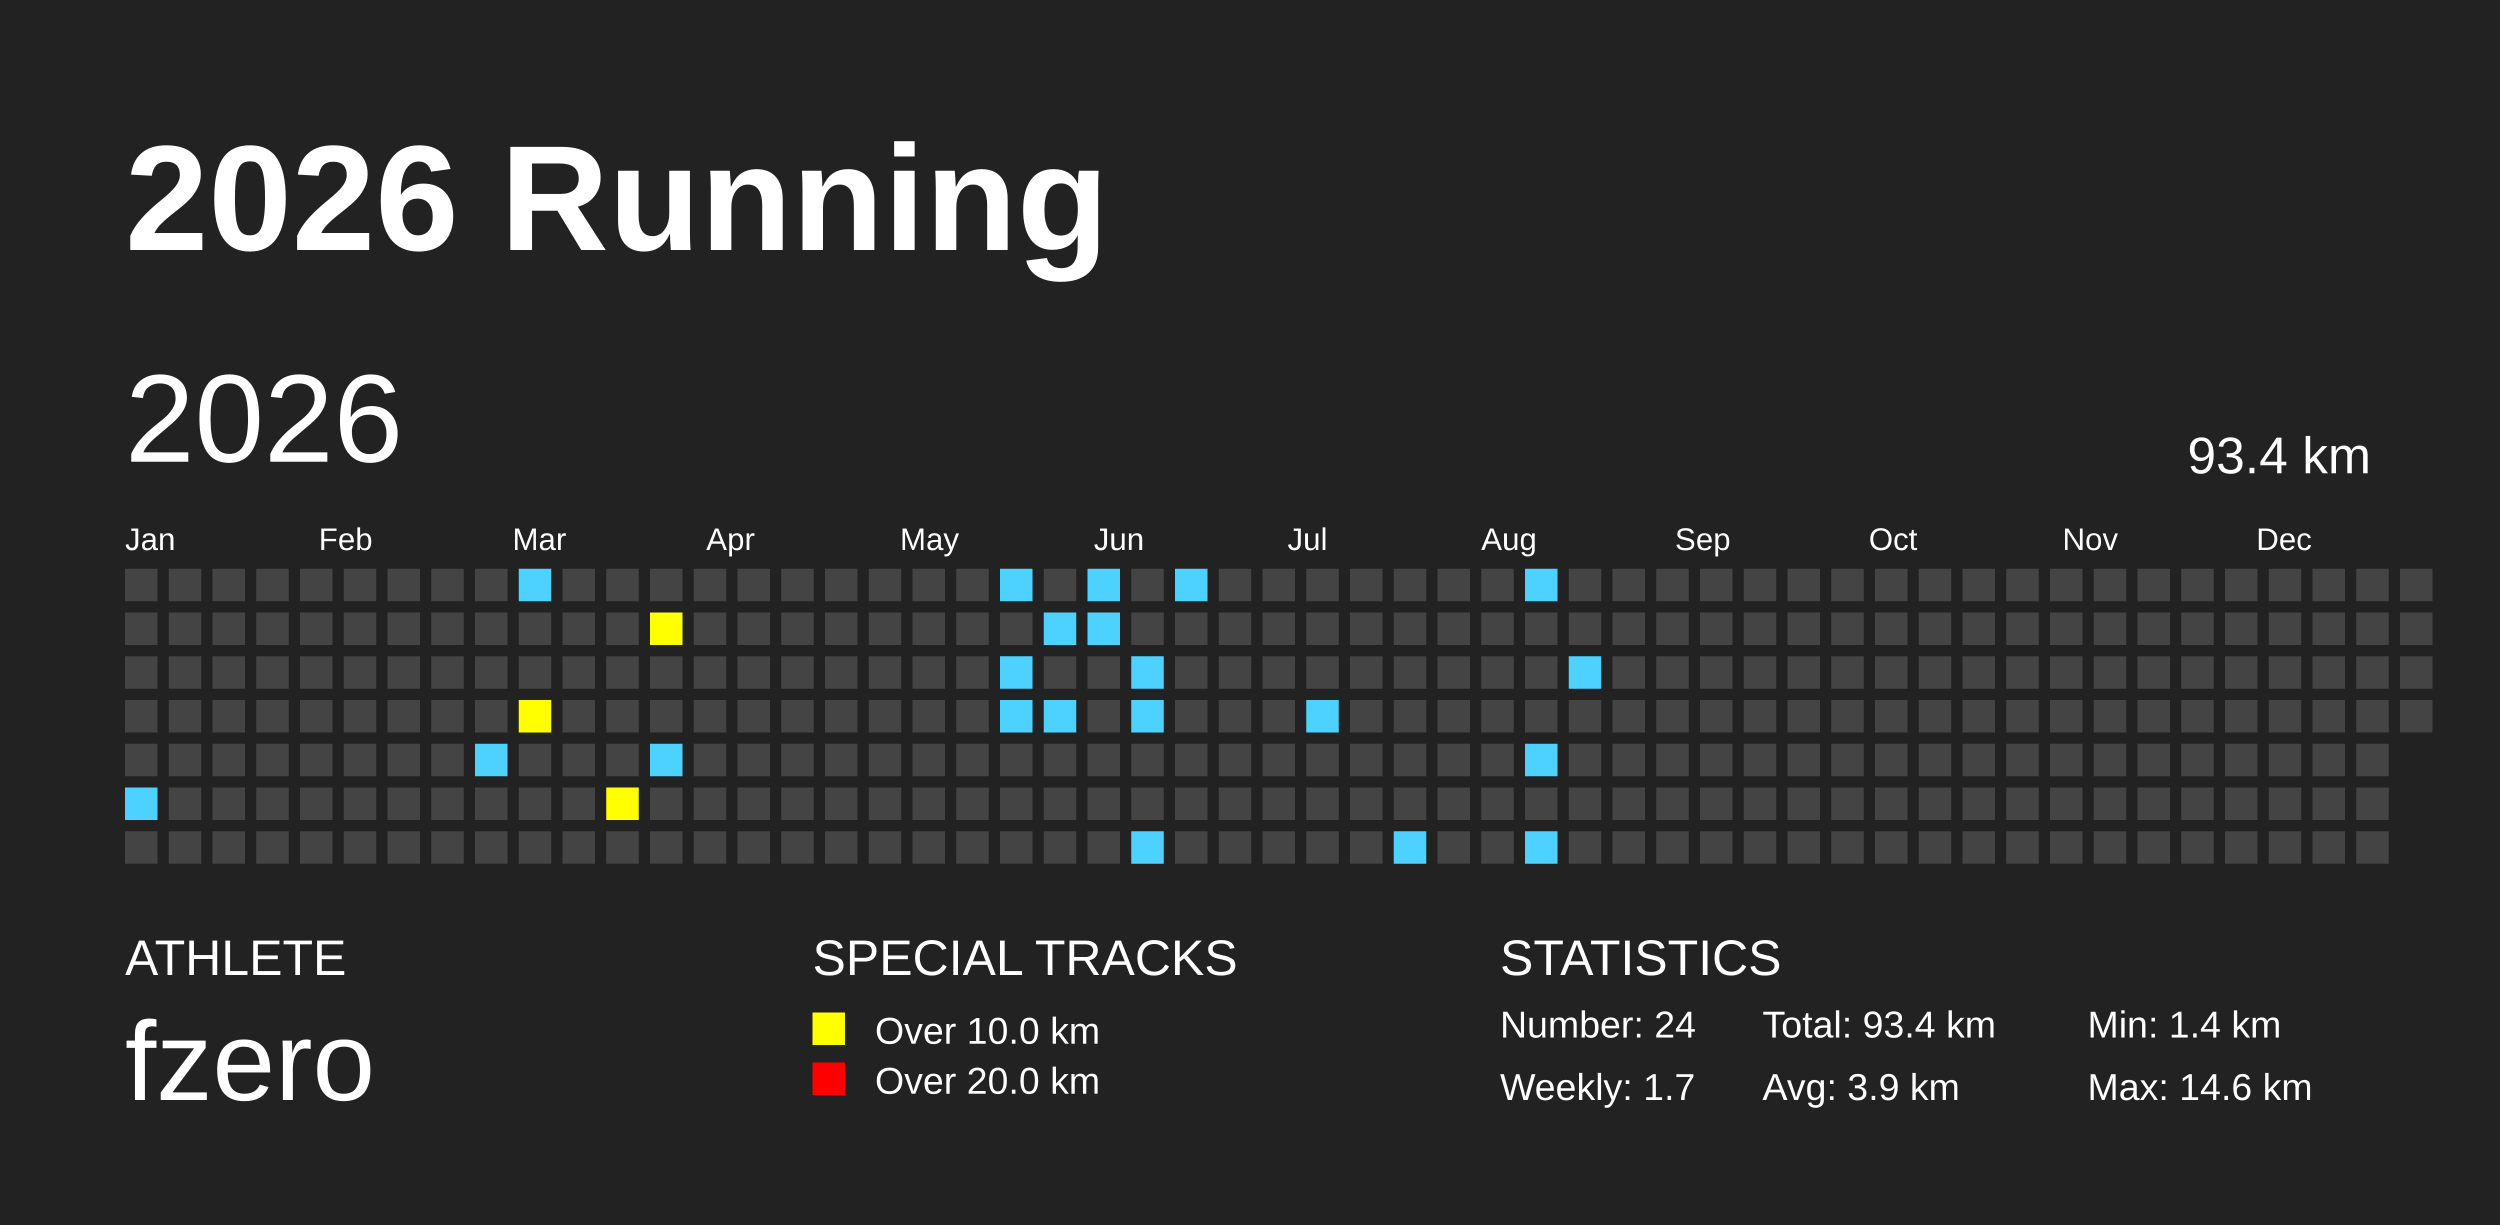
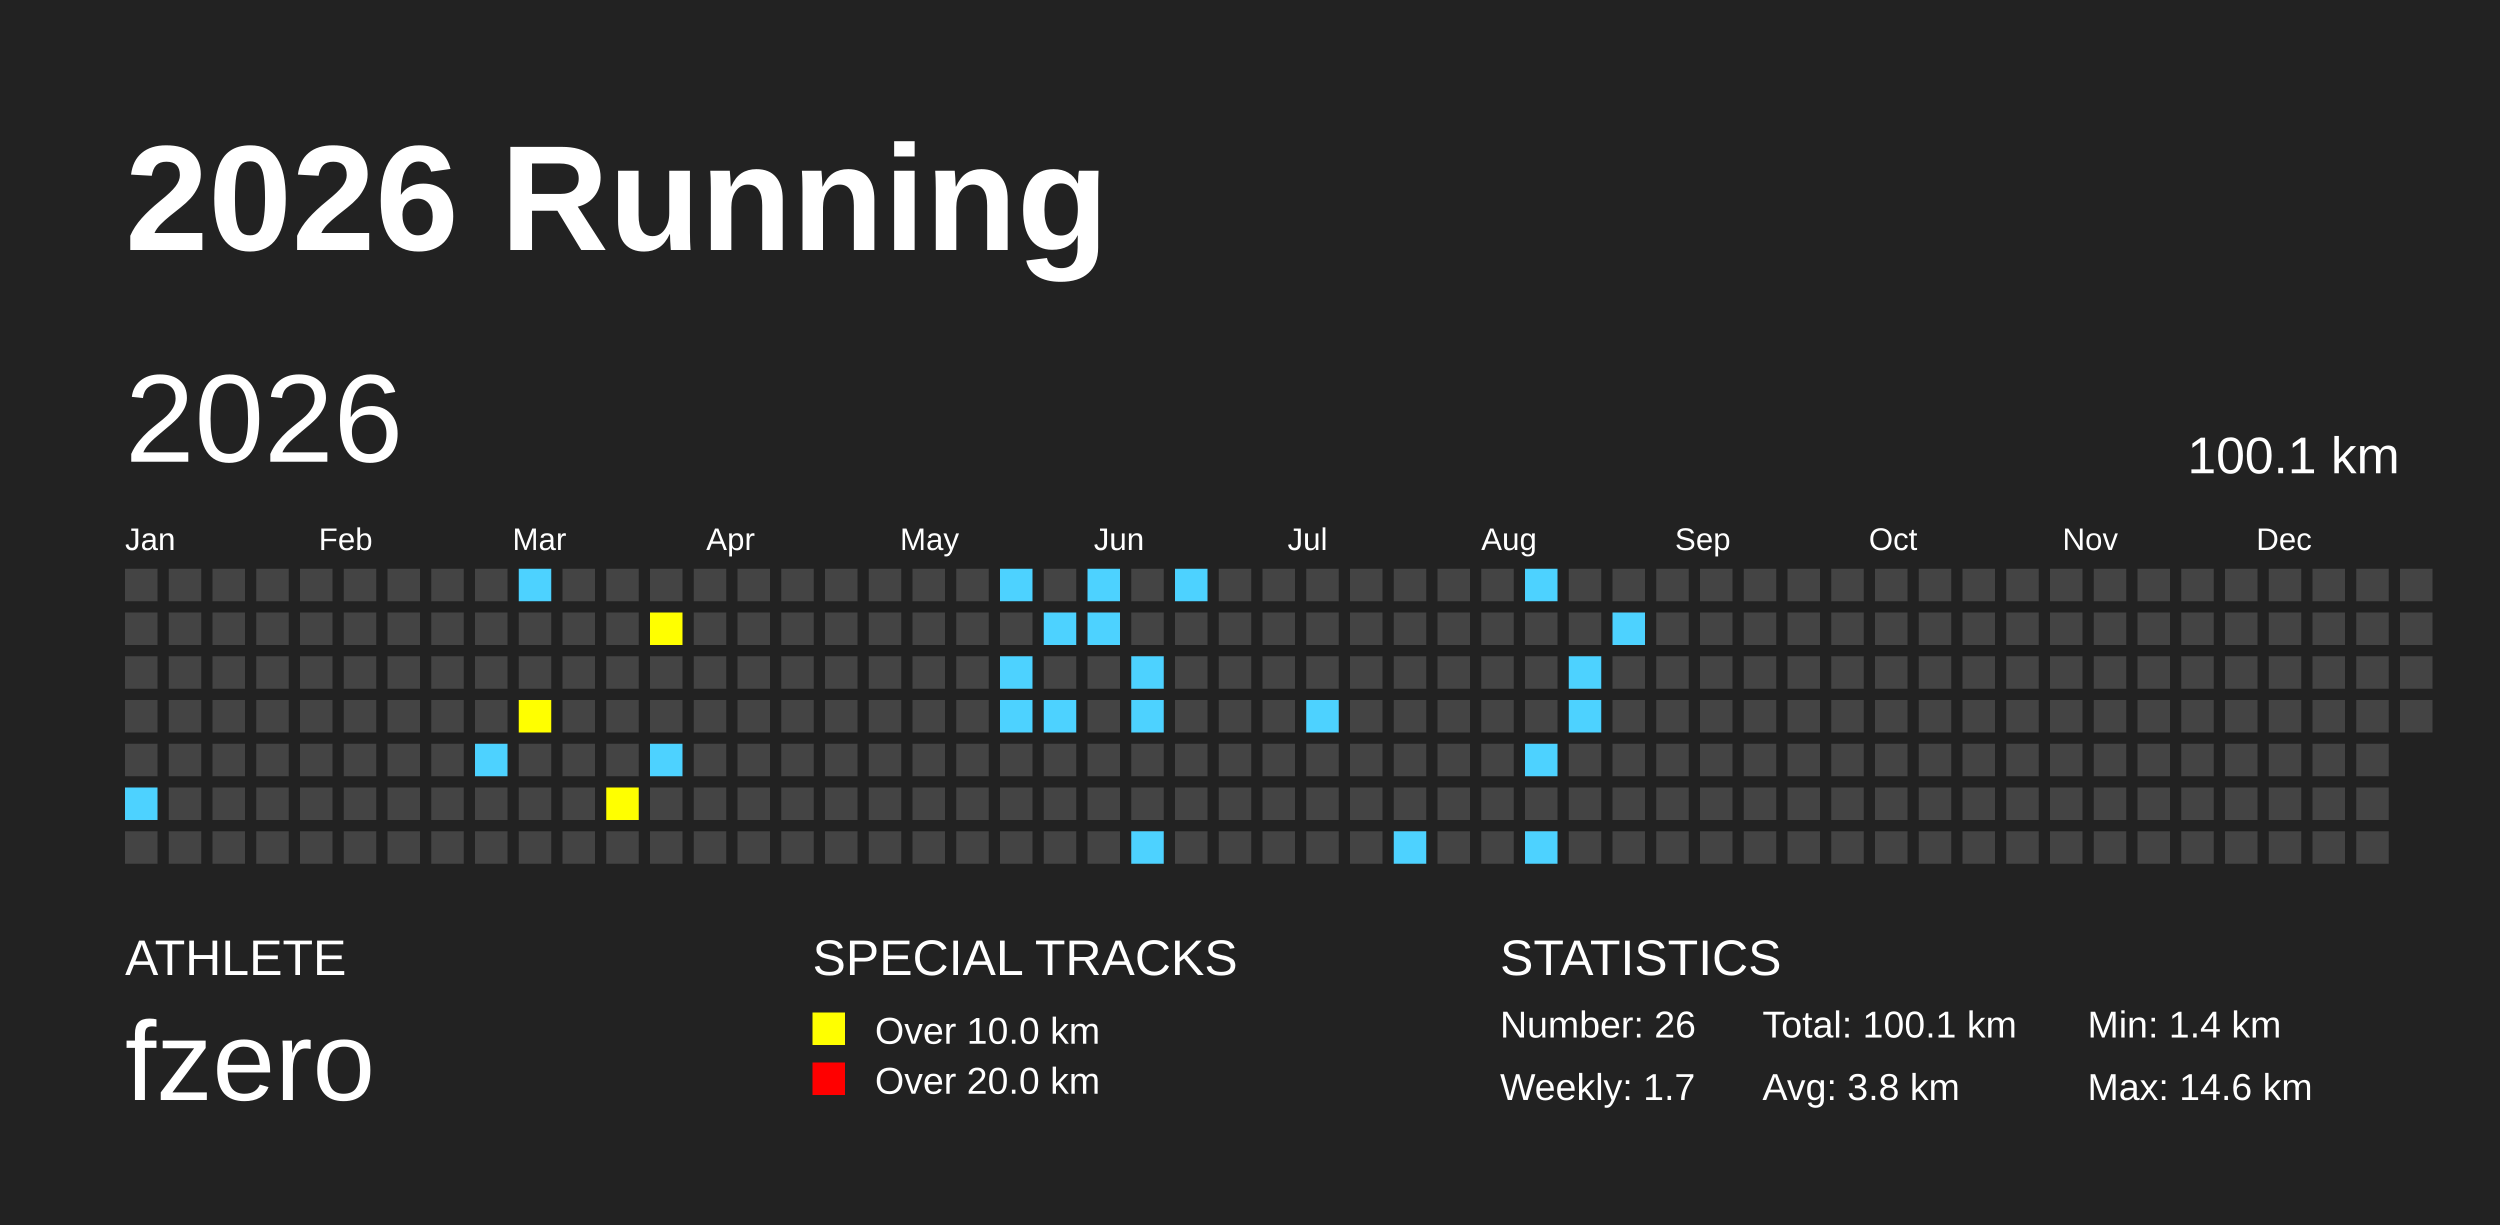
<svg xmlns="http://www.w3.org/2000/svg" baseProfile="full" height="98mm" version="1.1" viewBox="0,0,200,98" width="200mm">
  <defs />
  <rect fill="#222222" height="98" width="200" x="0" y="0" />
  <text fill="#FFFFFF" style="font-size:12px; font-family:Arial; font-weight:bold;" x="10" y="20">2026 Running</text>
  <text fill="#FFFFFF" style="font-size:4px; font-family:Arial" x="10" y="78">ATHLETE</text>
  <text fill="#FFFFFF" style="font-size:9px; font-family:Arial" x="10" y="88">fzero</text>
  <text fill="#FFFFFF" style="font-size:4px; font-family:Arial" x="65" y="78">SPECIAL TRACKS</text>
  <rect fill="yellow" height="2.6" width="2.6" x="65" y="81" />
  <text fill="#FFFFFF" style="font-size:3px; font-family:Arial" x="70" y="83.5">Over 10.0 km</text>
  <rect fill="red" height="2.6" width="2.6" x="65" y="85" />
  <text fill="#FFFFFF" style="font-size:3px; font-family:Arial" x="70" y="87.5">Over 20.0 km</text>
  <text fill="#FFFFFF" style="font-size:4px; font-family:Arial" x="120" y="78">STATISTICS</text>
-   <text fill="#FFFFFF" style="font-size:3px; font-family:Arial" x="120" y="83">Number: 24</text>
+   <text fill="#FFFFFF" style="font-size:3px; font-family:Arial" x="120" y="83">Number: 26</text>
  <text fill="#FFFFFF" style="font-size:3px; font-family:Arial" x="120" y="88">Weekly: 1.7</text>
-   <text fill="#FFFFFF" style="font-size:3px; font-family:Arial" x="141" y="83">Total: 93.4 km</text>
-   <text fill="#FFFFFF" style="font-size:3px; font-family:Arial" x="141" y="88">Avg: 3.9 km</text>
+   <text fill="#FFFFFF" style="font-size:3px; font-family:Arial" x="141" y="83">Total: 100.1 km</text>
+   <text fill="#FFFFFF" style="font-size:3px; font-family:Arial" x="141" y="88">Avg: 3.8 km</text>
  <text fill="#FFFFFF" style="font-size:3px; font-family:Arial" x="167" y="83">Min: 1.4 km</text>
  <text fill="#FFFFFF" style="font-size:3px; font-family:Arial" x="167" y="88">Max: 14.6 km</text>
  <text dominant-baseline="hanging" fill="#FFFFFF" style="font-size:10.0px; font-family:Arial;" x="10" y="30">2026</text>
-   <text dominant-baseline="hanging" fill="#FFFFFF" style="font-size:4.125px; font-family:Arial;" x="175" y="35">93.4 km</text>
+   <text dominant-baseline="hanging" fill="#FFFFFF" style="font-size:4.125px; font-family:Arial;" x="175" y="35">100.1 km</text>
  <text fill="#FFFFFF" style="font-size:2.5px; font-family:Arial" x="10.0" y="44">Jan</text>
  <text fill="#FFFFFF" style="font-size:2.5px; font-family:Arial" x="25.5" y="44">Feb</text>
  <text fill="#FFFFFF" style="font-size:2.5px; font-family:Arial" x="41.0" y="44">Mar</text>
  <text fill="#FFFFFF" style="font-size:2.5px; font-family:Arial" x="56.5" y="44">Apr</text>
  <text fill="#FFFFFF" style="font-size:2.5px; font-family:Arial" x="72.0" y="44">May</text>
  <text fill="#FFFFFF" style="font-size:2.5px; font-family:Arial" x="87.5" y="44">Jun</text>
  <text fill="#FFFFFF" style="font-size:2.5px; font-family:Arial" x="103.0" y="44">Jul</text>
  <text fill="#FFFFFF" style="font-size:2.5px; font-family:Arial" x="118.5" y="44">Aug</text>
  <text fill="#FFFFFF" style="font-size:2.5px; font-family:Arial" x="134.0" y="44">Sep</text>
  <text fill="#FFFFFF" style="font-size:2.5px; font-family:Arial" x="149.5" y="44">Oct</text>
  <text fill="#FFFFFF" style="font-size:2.5px; font-family:Arial" x="165.0" y="44">Nov</text>
  <text fill="#FFFFFF" style="font-size:2.5px; font-family:Arial" x="180.5" y="44">Dec</text>
  <rect fill="#444444" height="2.6" width="2.6" x="10.0" y="45.5" />
  <rect fill="#444444" height="2.6" width="2.6" x="10.0" y="49.0" />
  <rect fill="#444444" height="2.6" width="2.6" x="10.0" y="52.5" />
  <rect fill="#444444" height="2.6" width="2.6" x="10.0" y="56.0" />
  <rect fill="#444444" height="2.6" width="2.6" x="10.0" y="59.5" />
  <rect fill="#4DD2FF" height="2.6" width="2.6" x="10.0" y="63.0" />
  <rect fill="#444444" height="2.6" width="2.6" x="10.0" y="66.5" />
  <rect fill="#444444" height="2.6" width="2.6" x="13.5" y="45.5" />
  <rect fill="#444444" height="2.6" width="2.6" x="13.5" y="49.0" />
  <rect fill="#444444" height="2.6" width="2.6" x="13.5" y="52.5" />
  <rect fill="#444444" height="2.6" width="2.6" x="13.5" y="56.0" />
  <rect fill="#444444" height="2.6" width="2.6" x="13.5" y="59.5" />
  <rect fill="#444444" height="2.6" width="2.6" x="13.5" y="63.0" />
  <rect fill="#444444" height="2.6" width="2.6" x="13.5" y="66.5" />
  <rect fill="#444444" height="2.6" width="2.6" x="17.0" y="45.5" />
  <rect fill="#444444" height="2.6" width="2.6" x="17.0" y="49.0" />
  <rect fill="#444444" height="2.6" width="2.6" x="17.0" y="52.5" />
  <rect fill="#444444" height="2.6" width="2.6" x="17.0" y="56.0" />
  <rect fill="#444444" height="2.6" width="2.6" x="17.0" y="59.5" />
  <rect fill="#444444" height="2.6" width="2.6" x="17.0" y="63.0" />
  <rect fill="#444444" height="2.6" width="2.6" x="17.0" y="66.5" />
  <rect fill="#444444" height="2.6" width="2.6" x="20.5" y="45.5" />
  <rect fill="#444444" height="2.6" width="2.6" x="20.5" y="49.0" />
  <rect fill="#444444" height="2.6" width="2.6" x="20.5" y="52.5" />
  <rect fill="#444444" height="2.6" width="2.6" x="20.5" y="56.0" />
  <rect fill="#444444" height="2.6" width="2.6" x="20.5" y="59.5" />
  <rect fill="#444444" height="2.6" width="2.6" x="20.5" y="63.0" />
  <rect fill="#444444" height="2.6" width="2.6" x="20.5" y="66.5" />
  <rect fill="#444444" height="2.6" width="2.6" x="24.0" y="45.5" />
  <rect fill="#444444" height="2.6" width="2.6" x="24.0" y="49.0" />
  <rect fill="#444444" height="2.6" width="2.6" x="24.0" y="52.5" />
  <rect fill="#444444" height="2.6" width="2.6" x="24.0" y="56.0" />
  <rect fill="#444444" height="2.6" width="2.6" x="24.0" y="59.5" />
  <rect fill="#444444" height="2.6" width="2.6" x="24.0" y="63.0" />
  <rect fill="#444444" height="2.6" width="2.6" x="24.0" y="66.5" />
  <rect fill="#444444" height="2.6" width="2.6" x="27.5" y="45.5" />
  <rect fill="#444444" height="2.6" width="2.6" x="27.5" y="49.0" />
  <rect fill="#444444" height="2.6" width="2.6" x="27.5" y="52.5" />
  <rect fill="#444444" height="2.6" width="2.6" x="27.5" y="56.0" />
  <rect fill="#444444" height="2.6" width="2.6" x="27.5" y="59.5" />
  <rect fill="#444444" height="2.6" width="2.6" x="27.5" y="63.0" />
  <rect fill="#444444" height="2.6" width="2.6" x="27.5" y="66.5" />
  <rect fill="#444444" height="2.6" width="2.6" x="31.0" y="45.5" />
  <rect fill="#444444" height="2.6" width="2.6" x="31.0" y="49.0" />
  <rect fill="#444444" height="2.6" width="2.6" x="31.0" y="52.5" />
  <rect fill="#444444" height="2.6" width="2.6" x="31.0" y="56.0" />
  <rect fill="#444444" height="2.6" width="2.6" x="31.0" y="59.5" />
  <rect fill="#444444" height="2.6" width="2.6" x="31.0" y="63.0" />
  <rect fill="#444444" height="2.6" width="2.6" x="31.0" y="66.5" />
  <rect fill="#444444" height="2.6" width="2.6" x="34.5" y="45.5" />
  <rect fill="#444444" height="2.6" width="2.6" x="34.5" y="49.0" />
  <rect fill="#444444" height="2.6" width="2.6" x="34.5" y="52.5" />
  <rect fill="#444444" height="2.6" width="2.6" x="34.5" y="56.0" />
  <rect fill="#444444" height="2.6" width="2.6" x="34.5" y="59.5" />
  <rect fill="#444444" height="2.6" width="2.6" x="34.5" y="63.0" />
  <rect fill="#444444" height="2.6" width="2.6" x="34.5" y="66.5" />
  <rect fill="#444444" height="2.6" width="2.6" x="38.0" y="45.5" />
  <rect fill="#444444" height="2.6" width="2.6" x="38.0" y="49.0" />
  <rect fill="#444444" height="2.6" width="2.6" x="38.0" y="52.5" />
  <rect fill="#444444" height="2.6" width="2.6" x="38.0" y="56.0" />
  <rect fill="#4DD2FF" height="2.6" width="2.6" x="38.0" y="59.5" />
  <rect fill="#444444" height="2.6" width="2.6" x="38.0" y="63.0" />
  <rect fill="#444444" height="2.6" width="2.6" x="38.0" y="66.5" />
  <rect fill="#4DD2FF" height="2.6" width="2.6" x="41.5" y="45.5" />
  <rect fill="#444444" height="2.6" width="2.6" x="41.5" y="49.0" />
  <rect fill="#444444" height="2.6" width="2.6" x="41.5" y="52.5" />
  <rect fill="yellow" height="2.6" width="2.6" x="41.5" y="56.0" />
  <rect fill="#444444" height="2.6" width="2.6" x="41.5" y="59.5" />
  <rect fill="#444444" height="2.6" width="2.6" x="41.5" y="63.0" />
  <rect fill="#444444" height="2.6" width="2.6" x="41.5" y="66.5" />
  <rect fill="#444444" height="2.6" width="2.6" x="45.0" y="45.5" />
  <rect fill="#444444" height="2.6" width="2.6" x="45.0" y="49.0" />
  <rect fill="#444444" height="2.6" width="2.6" x="45.0" y="52.5" />
  <rect fill="#444444" height="2.6" width="2.6" x="45.0" y="56.0" />
  <rect fill="#444444" height="2.6" width="2.6" x="45.0" y="59.5" />
  <rect fill="#444444" height="2.6" width="2.6" x="45.0" y="63.0" />
  <rect fill="#444444" height="2.6" width="2.6" x="45.0" y="66.5" />
  <rect fill="#444444" height="2.6" width="2.6" x="48.5" y="45.5" />
  <rect fill="#444444" height="2.6" width="2.6" x="48.5" y="49.0" />
  <rect fill="#444444" height="2.6" width="2.6" x="48.5" y="52.5" />
  <rect fill="#444444" height="2.6" width="2.6" x="48.5" y="56.0" />
  <rect fill="#444444" height="2.6" width="2.6" x="48.5" y="59.5" />
  <rect fill="yellow" height="2.6" width="2.6" x="48.5" y="63.0" />
  <rect fill="#444444" height="2.6" width="2.6" x="48.5" y="66.5" />
  <rect fill="#444444" height="2.6" width="2.6" x="52.0" y="45.5" />
  <rect fill="yellow" height="2.6" width="2.6" x="52.0" y="49.0" />
  <rect fill="#444444" height="2.6" width="2.6" x="52.0" y="52.5" />
  <rect fill="#444444" height="2.6" width="2.6" x="52.0" y="56.0" />
  <rect fill="#4DD2FF" height="2.6" width="2.6" x="52.0" y="59.5" />
  <rect fill="#444444" height="2.6" width="2.6" x="52.0" y="63.0" />
  <rect fill="#444444" height="2.6" width="2.6" x="52.0" y="66.5" />
  <rect fill="#444444" height="2.6" width="2.6" x="55.5" y="45.5" />
  <rect fill="#444444" height="2.6" width="2.6" x="55.5" y="49.0" />
  <rect fill="#444444" height="2.6" width="2.6" x="55.5" y="52.5" />
  <rect fill="#444444" height="2.6" width="2.6" x="55.5" y="56.0" />
  <rect fill="#444444" height="2.6" width="2.6" x="55.5" y="59.5" />
  <rect fill="#444444" height="2.6" width="2.6" x="55.5" y="63.0" />
  <rect fill="#444444" height="2.6" width="2.6" x="55.5" y="66.5" />
  <rect fill="#444444" height="2.6" width="2.6" x="59.0" y="45.5" />
  <rect fill="#444444" height="2.6" width="2.6" x="59.0" y="49.0" />
  <rect fill="#444444" height="2.6" width="2.6" x="59.0" y="52.5" />
  <rect fill="#444444" height="2.6" width="2.6" x="59.0" y="56.0" />
  <rect fill="#444444" height="2.6" width="2.6" x="59.0" y="59.5" />
  <rect fill="#444444" height="2.6" width="2.6" x="59.0" y="63.0" />
  <rect fill="#444444" height="2.6" width="2.6" x="59.0" y="66.5" />
  <rect fill="#444444" height="2.6" width="2.6" x="62.5" y="45.5" />
  <rect fill="#444444" height="2.6" width="2.6" x="62.5" y="49.0" />
  <rect fill="#444444" height="2.6" width="2.6" x="62.5" y="52.5" />
  <rect fill="#444444" height="2.6" width="2.6" x="62.5" y="56.0" />
  <rect fill="#444444" height="2.6" width="2.6" x="62.5" y="59.5" />
  <rect fill="#444444" height="2.6" width="2.6" x="62.5" y="63.0" />
  <rect fill="#444444" height="2.6" width="2.6" x="62.5" y="66.5" />
  <rect fill="#444444" height="2.6" width="2.6" x="66.0" y="45.5" />
  <rect fill="#444444" height="2.6" width="2.6" x="66.0" y="49.0" />
  <rect fill="#444444" height="2.6" width="2.6" x="66.0" y="52.5" />
  <rect fill="#444444" height="2.6" width="2.6" x="66.0" y="56.0" />
  <rect fill="#444444" height="2.6" width="2.6" x="66.0" y="59.5" />
  <rect fill="#444444" height="2.6" width="2.6" x="66.0" y="63.0" />
  <rect fill="#444444" height="2.6" width="2.6" x="66.0" y="66.5" />
  <rect fill="#444444" height="2.6" width="2.6" x="69.5" y="45.5" />
  <rect fill="#444444" height="2.6" width="2.6" x="69.5" y="49.0" />
  <rect fill="#444444" height="2.6" width="2.6" x="69.5" y="52.5" />
  <rect fill="#444444" height="2.6" width="2.6" x="69.5" y="56.0" />
  <rect fill="#444444" height="2.6" width="2.6" x="69.5" y="59.5" />
  <rect fill="#444444" height="2.6" width="2.6" x="69.5" y="63.0" />
  <rect fill="#444444" height="2.6" width="2.6" x="69.5" y="66.5" />
  <rect fill="#444444" height="2.6" width="2.6" x="73.0" y="45.5" />
  <rect fill="#444444" height="2.6" width="2.6" x="73.0" y="49.0" />
  <rect fill="#444444" height="2.6" width="2.6" x="73.0" y="52.5" />
  <rect fill="#444444" height="2.6" width="2.6" x="73.0" y="56.0" />
  <rect fill="#444444" height="2.6" width="2.6" x="73.0" y="59.5" />
  <rect fill="#444444" height="2.6" width="2.6" x="73.0" y="63.0" />
  <rect fill="#444444" height="2.6" width="2.6" x="73.0" y="66.5" />
  <rect fill="#444444" height="2.6" width="2.6" x="76.5" y="45.5" />
  <rect fill="#444444" height="2.6" width="2.6" x="76.5" y="49.0" />
  <rect fill="#444444" height="2.6" width="2.6" x="76.5" y="52.5" />
  <rect fill="#444444" height="2.6" width="2.6" x="76.5" y="56.0" />
  <rect fill="#444444" height="2.6" width="2.6" x="76.5" y="59.5" />
  <rect fill="#444444" height="2.6" width="2.6" x="76.5" y="63.0" />
  <rect fill="#444444" height="2.6" width="2.6" x="76.5" y="66.5" />
  <rect fill="#4DD2FF" height="2.6" width="2.6" x="80.0" y="45.5" />
  <rect fill="#444444" height="2.6" width="2.6" x="80.0" y="49.0" />
  <rect fill="#4DD2FF" height="2.6" width="2.6" x="80.0" y="52.5" />
  <rect fill="#4DD2FF" height="2.6" width="2.6" x="80.0" y="56.0" />
  <rect fill="#444444" height="2.6" width="2.6" x="80.0" y="59.5" />
  <rect fill="#444444" height="2.6" width="2.6" x="80.0" y="63.0" />
  <rect fill="#444444" height="2.6" width="2.6" x="80.0" y="66.5" />
  <rect fill="#444444" height="2.6" width="2.6" x="83.5" y="45.5" />
  <rect fill="#4DD2FF" height="2.6" width="2.6" x="83.5" y="49.0" />
  <rect fill="#444444" height="2.6" width="2.6" x="83.5" y="52.5" />
  <rect fill="#4DD2FF" height="2.6" width="2.6" x="83.5" y="56.0" />
  <rect fill="#444444" height="2.6" width="2.6" x="83.5" y="59.5" />
  <rect fill="#444444" height="2.6" width="2.6" x="83.5" y="63.0" />
  <rect fill="#444444" height="2.6" width="2.6" x="83.5" y="66.5" />
  <rect fill="#4DD2FF" height="2.6" width="2.6" x="87.0" y="45.5" />
  <rect fill="#4DD2FF" height="2.6" width="2.6" x="87.0" y="49.0" />
  <rect fill="#444444" height="2.6" width="2.6" x="87.0" y="52.5" />
  <rect fill="#444444" height="2.6" width="2.6" x="87.0" y="56.0" />
  <rect fill="#444444" height="2.6" width="2.6" x="87.0" y="59.5" />
  <rect fill="#444444" height="2.6" width="2.6" x="87.0" y="63.0" />
  <rect fill="#444444" height="2.6" width="2.6" x="87.0" y="66.5" />
  <rect fill="#444444" height="2.6" width="2.6" x="90.5" y="45.5" />
  <rect fill="#444444" height="2.6" width="2.6" x="90.5" y="49.0" />
  <rect fill="#4DD2FF" height="2.6" width="2.6" x="90.5" y="52.5" />
  <rect fill="#4DD2FF" height="2.6" width="2.6" x="90.5" y="56.0" />
  <rect fill="#444444" height="2.6" width="2.6" x="90.5" y="59.5" />
  <rect fill="#444444" height="2.6" width="2.6" x="90.5" y="63.0" />
  <rect fill="#4DD2FF" height="2.6" width="2.6" x="90.5" y="66.5" />
  <rect fill="#4DD2FF" height="2.6" width="2.6" x="94.0" y="45.5" />
  <rect fill="#444444" height="2.6" width="2.6" x="94.0" y="49.0" />
  <rect fill="#444444" height="2.6" width="2.6" x="94.0" y="52.5" />
  <rect fill="#444444" height="2.6" width="2.6" x="94.0" y="56.0" />
  <rect fill="#444444" height="2.6" width="2.6" x="94.0" y="59.5" />
  <rect fill="#444444" height="2.6" width="2.6" x="94.0" y="63.0" />
  <rect fill="#444444" height="2.6" width="2.6" x="94.0" y="66.5" />
  <rect fill="#444444" height="2.6" width="2.6" x="97.5" y="45.5" />
  <rect fill="#444444" height="2.6" width="2.6" x="97.5" y="49.0" />
  <rect fill="#444444" height="2.6" width="2.6" x="97.5" y="52.5" />
  <rect fill="#444444" height="2.6" width="2.6" x="97.5" y="56.0" />
  <rect fill="#444444" height="2.6" width="2.6" x="97.5" y="59.5" />
  <rect fill="#444444" height="2.6" width="2.6" x="97.5" y="63.0" />
  <rect fill="#444444" height="2.6" width="2.6" x="97.5" y="66.5" />
  <rect fill="#444444" height="2.6" width="2.6" x="101.0" y="45.5" />
  <rect fill="#444444" height="2.6" width="2.6" x="101.0" y="49.0" />
  <rect fill="#444444" height="2.6" width="2.6" x="101.0" y="52.5" />
  <rect fill="#444444" height="2.6" width="2.6" x="101.0" y="56.0" />
  <rect fill="#444444" height="2.6" width="2.6" x="101.0" y="59.5" />
  <rect fill="#444444" height="2.6" width="2.6" x="101.0" y="63.0" />
  <rect fill="#444444" height="2.6" width="2.6" x="101.0" y="66.5" />
  <rect fill="#444444" height="2.6" width="2.6" x="104.5" y="45.5" />
  <rect fill="#444444" height="2.6" width="2.6" x="104.5" y="49.0" />
  <rect fill="#444444" height="2.6" width="2.6" x="104.5" y="52.5" />
  <rect fill="#4DD2FF" height="2.6" width="2.6" x="104.5" y="56.0" />
  <rect fill="#444444" height="2.6" width="2.6" x="104.5" y="59.5" />
  <rect fill="#444444" height="2.6" width="2.6" x="104.5" y="63.0" />
  <rect fill="#444444" height="2.6" width="2.6" x="104.5" y="66.5" />
  <rect fill="#444444" height="2.6" width="2.6" x="108.0" y="45.5" />
  <rect fill="#444444" height="2.6" width="2.6" x="108.0" y="49.0" />
  <rect fill="#444444" height="2.6" width="2.6" x="108.0" y="52.5" />
  <rect fill="#444444" height="2.6" width="2.6" x="108.0" y="56.0" />
  <rect fill="#444444" height="2.6" width="2.6" x="108.0" y="59.5" />
  <rect fill="#444444" height="2.6" width="2.6" x="108.0" y="63.0" />
  <rect fill="#444444" height="2.6" width="2.6" x="108.0" y="66.5" />
  <rect fill="#444444" height="2.6" width="2.6" x="111.5" y="45.5" />
  <rect fill="#444444" height="2.6" width="2.6" x="111.5" y="49.0" />
  <rect fill="#444444" height="2.6" width="2.6" x="111.5" y="52.5" />
  <rect fill="#444444" height="2.6" width="2.6" x="111.5" y="56.0" />
  <rect fill="#444444" height="2.6" width="2.6" x="111.5" y="59.5" />
  <rect fill="#444444" height="2.6" width="2.6" x="111.5" y="63.0" />
  <rect fill="#4DD2FF" height="2.6" width="2.6" x="111.5" y="66.5" />
  <rect fill="#444444" height="2.6" width="2.6" x="115.0" y="45.5" />
  <rect fill="#444444" height="2.6" width="2.6" x="115.0" y="49.0" />
  <rect fill="#444444" height="2.6" width="2.6" x="115.0" y="52.5" />
  <rect fill="#444444" height="2.6" width="2.6" x="115.0" y="56.0" />
  <rect fill="#444444" height="2.6" width="2.6" x="115.0" y="59.5" />
  <rect fill="#444444" height="2.6" width="2.6" x="115.0" y="63.0" />
  <rect fill="#444444" height="2.6" width="2.6" x="115.0" y="66.5" />
  <rect fill="#444444" height="2.6" width="2.6" x="118.5" y="45.5" />
  <rect fill="#444444" height="2.6" width="2.6" x="118.5" y="49.0" />
  <rect fill="#444444" height="2.6" width="2.6" x="118.5" y="52.5" />
  <rect fill="#444444" height="2.6" width="2.6" x="118.5" y="56.0" />
  <rect fill="#444444" height="2.6" width="2.6" x="118.5" y="59.5" />
  <rect fill="#444444" height="2.6" width="2.6" x="118.5" y="63.0" />
  <rect fill="#444444" height="2.6" width="2.6" x="118.5" y="66.5" />
  <rect fill="#4DD2FF" height="2.6" width="2.6" x="122.0" y="45.5" />
  <rect fill="#444444" height="2.6" width="2.6" x="122.0" y="49.0" />
  <rect fill="#444444" height="2.6" width="2.6" x="122.0" y="52.5" />
  <rect fill="#444444" height="2.6" width="2.6" x="122.0" y="56.0" />
  <rect fill="#4DD2FF" height="2.6" width="2.6" x="122.0" y="59.5" />
  <rect fill="#444444" height="2.6" width="2.6" x="122.0" y="63.0" />
  <rect fill="#4DD2FF" height="2.6" width="2.6" x="122.0" y="66.5" />
  <rect fill="#444444" height="2.6" width="2.6" x="125.5" y="45.5" />
  <rect fill="#444444" height="2.6" width="2.6" x="125.5" y="49.0" />
  <rect fill="#4DD2FF" height="2.6" width="2.6" x="125.5" y="52.5" />
-   <rect fill="#444444" height="2.6" width="2.6" x="125.5" y="56.0" />
+   <rect fill="#4DD2FF" height="2.6" width="2.6" x="125.5" y="56.0" />
  <rect fill="#444444" height="2.6" width="2.6" x="125.5" y="59.5" />
  <rect fill="#444444" height="2.6" width="2.6" x="125.5" y="63.0" />
  <rect fill="#444444" height="2.6" width="2.6" x="125.5" y="66.5" />
  <rect fill="#444444" height="2.6" width="2.6" x="129.0" y="45.5" />
-   <rect fill="#444444" height="2.6" width="2.6" x="129.0" y="49.0" />
+   <rect fill="#4DD2FF" height="2.6" width="2.6" x="129.0" y="49.0" />
  <rect fill="#444444" height="2.6" width="2.6" x="129.0" y="52.5" />
  <rect fill="#444444" height="2.6" width="2.6" x="129.0" y="56.0" />
  <rect fill="#444444" height="2.6" width="2.6" x="129.0" y="59.5" />
  <rect fill="#444444" height="2.6" width="2.6" x="129.0" y="63.0" />
  <rect fill="#444444" height="2.6" width="2.6" x="129.0" y="66.5" />
  <rect fill="#444444" height="2.6" width="2.6" x="132.5" y="45.5" />
  <rect fill="#444444" height="2.6" width="2.6" x="132.5" y="49.0" />
  <rect fill="#444444" height="2.6" width="2.6" x="132.5" y="52.5" />
  <rect fill="#444444" height="2.6" width="2.6" x="132.5" y="56.0" />
  <rect fill="#444444" height="2.6" width="2.6" x="132.5" y="59.5" />
  <rect fill="#444444" height="2.6" width="2.6" x="132.5" y="63.0" />
  <rect fill="#444444" height="2.6" width="2.6" x="132.5" y="66.5" />
  <rect fill="#444444" height="2.6" width="2.6" x="136.0" y="45.5" />
  <rect fill="#444444" height="2.6" width="2.6" x="136.0" y="49.0" />
  <rect fill="#444444" height="2.6" width="2.6" x="136.0" y="52.5" />
  <rect fill="#444444" height="2.6" width="2.6" x="136.0" y="56.0" />
  <rect fill="#444444" height="2.6" width="2.6" x="136.0" y="59.5" />
  <rect fill="#444444" height="2.6" width="2.6" x="136.0" y="63.0" />
  <rect fill="#444444" height="2.6" width="2.6" x="136.0" y="66.5" />
  <rect fill="#444444" height="2.6" width="2.6" x="139.5" y="45.5" />
  <rect fill="#444444" height="2.6" width="2.6" x="139.5" y="49.0" />
  <rect fill="#444444" height="2.6" width="2.6" x="139.5" y="52.5" />
  <rect fill="#444444" height="2.6" width="2.6" x="139.5" y="56.0" />
  <rect fill="#444444" height="2.6" width="2.6" x="139.5" y="59.5" />
  <rect fill="#444444" height="2.6" width="2.6" x="139.5" y="63.0" />
  <rect fill="#444444" height="2.6" width="2.6" x="139.5" y="66.5" />
  <rect fill="#444444" height="2.6" width="2.6" x="143.0" y="45.5" />
  <rect fill="#444444" height="2.6" width="2.6" x="143.0" y="49.0" />
  <rect fill="#444444" height="2.6" width="2.6" x="143.0" y="52.5" />
  <rect fill="#444444" height="2.6" width="2.6" x="143.0" y="56.0" />
  <rect fill="#444444" height="2.6" width="2.6" x="143.0" y="59.5" />
  <rect fill="#444444" height="2.6" width="2.6" x="143.0" y="63.0" />
  <rect fill="#444444" height="2.6" width="2.6" x="143.0" y="66.5" />
  <rect fill="#444444" height="2.6" width="2.6" x="146.5" y="45.5" />
  <rect fill="#444444" height="2.6" width="2.6" x="146.5" y="49.0" />
  <rect fill="#444444" height="2.6" width="2.6" x="146.5" y="52.5" />
  <rect fill="#444444" height="2.6" width="2.6" x="146.5" y="56.0" />
  <rect fill="#444444" height="2.6" width="2.6" x="146.5" y="59.5" />
  <rect fill="#444444" height="2.6" width="2.6" x="146.5" y="63.0" />
  <rect fill="#444444" height="2.6" width="2.6" x="146.5" y="66.5" />
  <rect fill="#444444" height="2.6" width="2.6" x="150.0" y="45.5" />
  <rect fill="#444444" height="2.6" width="2.6" x="150.0" y="49.0" />
  <rect fill="#444444" height="2.6" width="2.6" x="150.0" y="52.5" />
  <rect fill="#444444" height="2.6" width="2.6" x="150.0" y="56.0" />
  <rect fill="#444444" height="2.6" width="2.6" x="150.0" y="59.5" />
  <rect fill="#444444" height="2.6" width="2.6" x="150.0" y="63.0" />
  <rect fill="#444444" height="2.6" width="2.6" x="150.0" y="66.5" />
  <rect fill="#444444" height="2.6" width="2.6" x="153.5" y="45.5" />
  <rect fill="#444444" height="2.6" width="2.6" x="153.5" y="49.0" />
  <rect fill="#444444" height="2.6" width="2.6" x="153.5" y="52.5" />
  <rect fill="#444444" height="2.6" width="2.6" x="153.5" y="56.0" />
  <rect fill="#444444" height="2.6" width="2.6" x="153.5" y="59.5" />
  <rect fill="#444444" height="2.6" width="2.6" x="153.5" y="63.0" />
  <rect fill="#444444" height="2.6" width="2.6" x="153.5" y="66.5" />
  <rect fill="#444444" height="2.6" width="2.6" x="157.0" y="45.5" />
  <rect fill="#444444" height="2.6" width="2.6" x="157.0" y="49.0" />
  <rect fill="#444444" height="2.6" width="2.6" x="157.0" y="52.5" />
  <rect fill="#444444" height="2.6" width="2.6" x="157.0" y="56.0" />
  <rect fill="#444444" height="2.6" width="2.6" x="157.0" y="59.5" />
  <rect fill="#444444" height="2.6" width="2.6" x="157.0" y="63.0" />
  <rect fill="#444444" height="2.6" width="2.6" x="157.0" y="66.5" />
  <rect fill="#444444" height="2.6" width="2.6" x="160.5" y="45.5" />
  <rect fill="#444444" height="2.6" width="2.6" x="160.5" y="49.0" />
  <rect fill="#444444" height="2.6" width="2.6" x="160.5" y="52.5" />
  <rect fill="#444444" height="2.6" width="2.6" x="160.5" y="56.0" />
  <rect fill="#444444" height="2.6" width="2.6" x="160.5" y="59.5" />
  <rect fill="#444444" height="2.6" width="2.6" x="160.5" y="63.0" />
  <rect fill="#444444" height="2.6" width="2.6" x="160.5" y="66.5" />
  <rect fill="#444444" height="2.6" width="2.6" x="164.0" y="45.5" />
  <rect fill="#444444" height="2.6" width="2.6" x="164.0" y="49.0" />
  <rect fill="#444444" height="2.6" width="2.6" x="164.0" y="52.5" />
  <rect fill="#444444" height="2.6" width="2.6" x="164.0" y="56.0" />
  <rect fill="#444444" height="2.6" width="2.6" x="164.0" y="59.5" />
  <rect fill="#444444" height="2.6" width="2.6" x="164.0" y="63.0" />
  <rect fill="#444444" height="2.6" width="2.6" x="164.0" y="66.5" />
  <rect fill="#444444" height="2.6" width="2.6" x="167.5" y="45.5" />
  <rect fill="#444444" height="2.6" width="2.6" x="167.5" y="49.0" />
  <rect fill="#444444" height="2.6" width="2.6" x="167.5" y="52.5" />
  <rect fill="#444444" height="2.6" width="2.6" x="167.5" y="56.0" />
  <rect fill="#444444" height="2.6" width="2.6" x="167.5" y="59.5" />
  <rect fill="#444444" height="2.6" width="2.6" x="167.5" y="63.0" />
  <rect fill="#444444" height="2.6" width="2.6" x="167.5" y="66.5" />
  <rect fill="#444444" height="2.6" width="2.6" x="171.0" y="45.5" />
  <rect fill="#444444" height="2.6" width="2.6" x="171.0" y="49.0" />
  <rect fill="#444444" height="2.6" width="2.6" x="171.0" y="52.5" />
  <rect fill="#444444" height="2.6" width="2.6" x="171.0" y="56.0" />
  <rect fill="#444444" height="2.6" width="2.6" x="171.0" y="59.5" />
  <rect fill="#444444" height="2.6" width="2.6" x="171.0" y="63.0" />
  <rect fill="#444444" height="2.6" width="2.6" x="171.0" y="66.5" />
  <rect fill="#444444" height="2.6" width="2.6" x="174.5" y="45.5" />
  <rect fill="#444444" height="2.6" width="2.6" x="174.5" y="49.0" />
  <rect fill="#444444" height="2.6" width="2.6" x="174.5" y="52.5" />
  <rect fill="#444444" height="2.6" width="2.6" x="174.5" y="56.0" />
  <rect fill="#444444" height="2.6" width="2.6" x="174.5" y="59.5" />
  <rect fill="#444444" height="2.6" width="2.6" x="174.5" y="63.0" />
  <rect fill="#444444" height="2.6" width="2.6" x="174.5" y="66.5" />
  <rect fill="#444444" height="2.6" width="2.6" x="178.0" y="45.5" />
  <rect fill="#444444" height="2.6" width="2.6" x="178.0" y="49.0" />
  <rect fill="#444444" height="2.6" width="2.6" x="178.0" y="52.5" />
  <rect fill="#444444" height="2.6" width="2.6" x="178.0" y="56.0" />
  <rect fill="#444444" height="2.6" width="2.6" x="178.0" y="59.5" />
  <rect fill="#444444" height="2.6" width="2.6" x="178.0" y="63.0" />
  <rect fill="#444444" height="2.6" width="2.6" x="178.0" y="66.5" />
  <rect fill="#444444" height="2.6" width="2.6" x="181.5" y="45.5" />
  <rect fill="#444444" height="2.6" width="2.6" x="181.5" y="49.0" />
  <rect fill="#444444" height="2.6" width="2.6" x="181.5" y="52.5" />
  <rect fill="#444444" height="2.6" width="2.6" x="181.5" y="56.0" />
  <rect fill="#444444" height="2.6" width="2.6" x="181.5" y="59.5" />
  <rect fill="#444444" height="2.6" width="2.6" x="181.5" y="63.0" />
  <rect fill="#444444" height="2.6" width="2.6" x="181.5" y="66.5" />
  <rect fill="#444444" height="2.6" width="2.6" x="185.0" y="45.5" />
  <rect fill="#444444" height="2.6" width="2.6" x="185.0" y="49.0" />
  <rect fill="#444444" height="2.6" width="2.6" x="185.0" y="52.5" />
  <rect fill="#444444" height="2.6" width="2.6" x="185.0" y="56.0" />
  <rect fill="#444444" height="2.6" width="2.6" x="185.0" y="59.5" />
  <rect fill="#444444" height="2.6" width="2.6" x="185.0" y="63.0" />
  <rect fill="#444444" height="2.6" width="2.6" x="185.0" y="66.5" />
  <rect fill="#444444" height="2.6" width="2.6" x="188.5" y="45.5" />
  <rect fill="#444444" height="2.6" width="2.6" x="188.5" y="49.0" />
  <rect fill="#444444" height="2.6" width="2.6" x="188.5" y="52.5" />
  <rect fill="#444444" height="2.6" width="2.6" x="188.5" y="56.0" />
  <rect fill="#444444" height="2.6" width="2.6" x="188.5" y="59.5" />
  <rect fill="#444444" height="2.6" width="2.6" x="188.5" y="63.0" />
  <rect fill="#444444" height="2.6" width="2.6" x="188.5" y="66.5" />
  <rect fill="#444444" height="2.6" width="2.6" x="192.0" y="45.5" />
  <rect fill="#444444" height="2.6" width="2.6" x="192.0" y="49.0" />
  <rect fill="#444444" height="2.6" width="2.6" x="192.0" y="52.5" />
  <rect fill="#444444" height="2.6" width="2.6" x="192.0" y="56.0" />
</svg>
